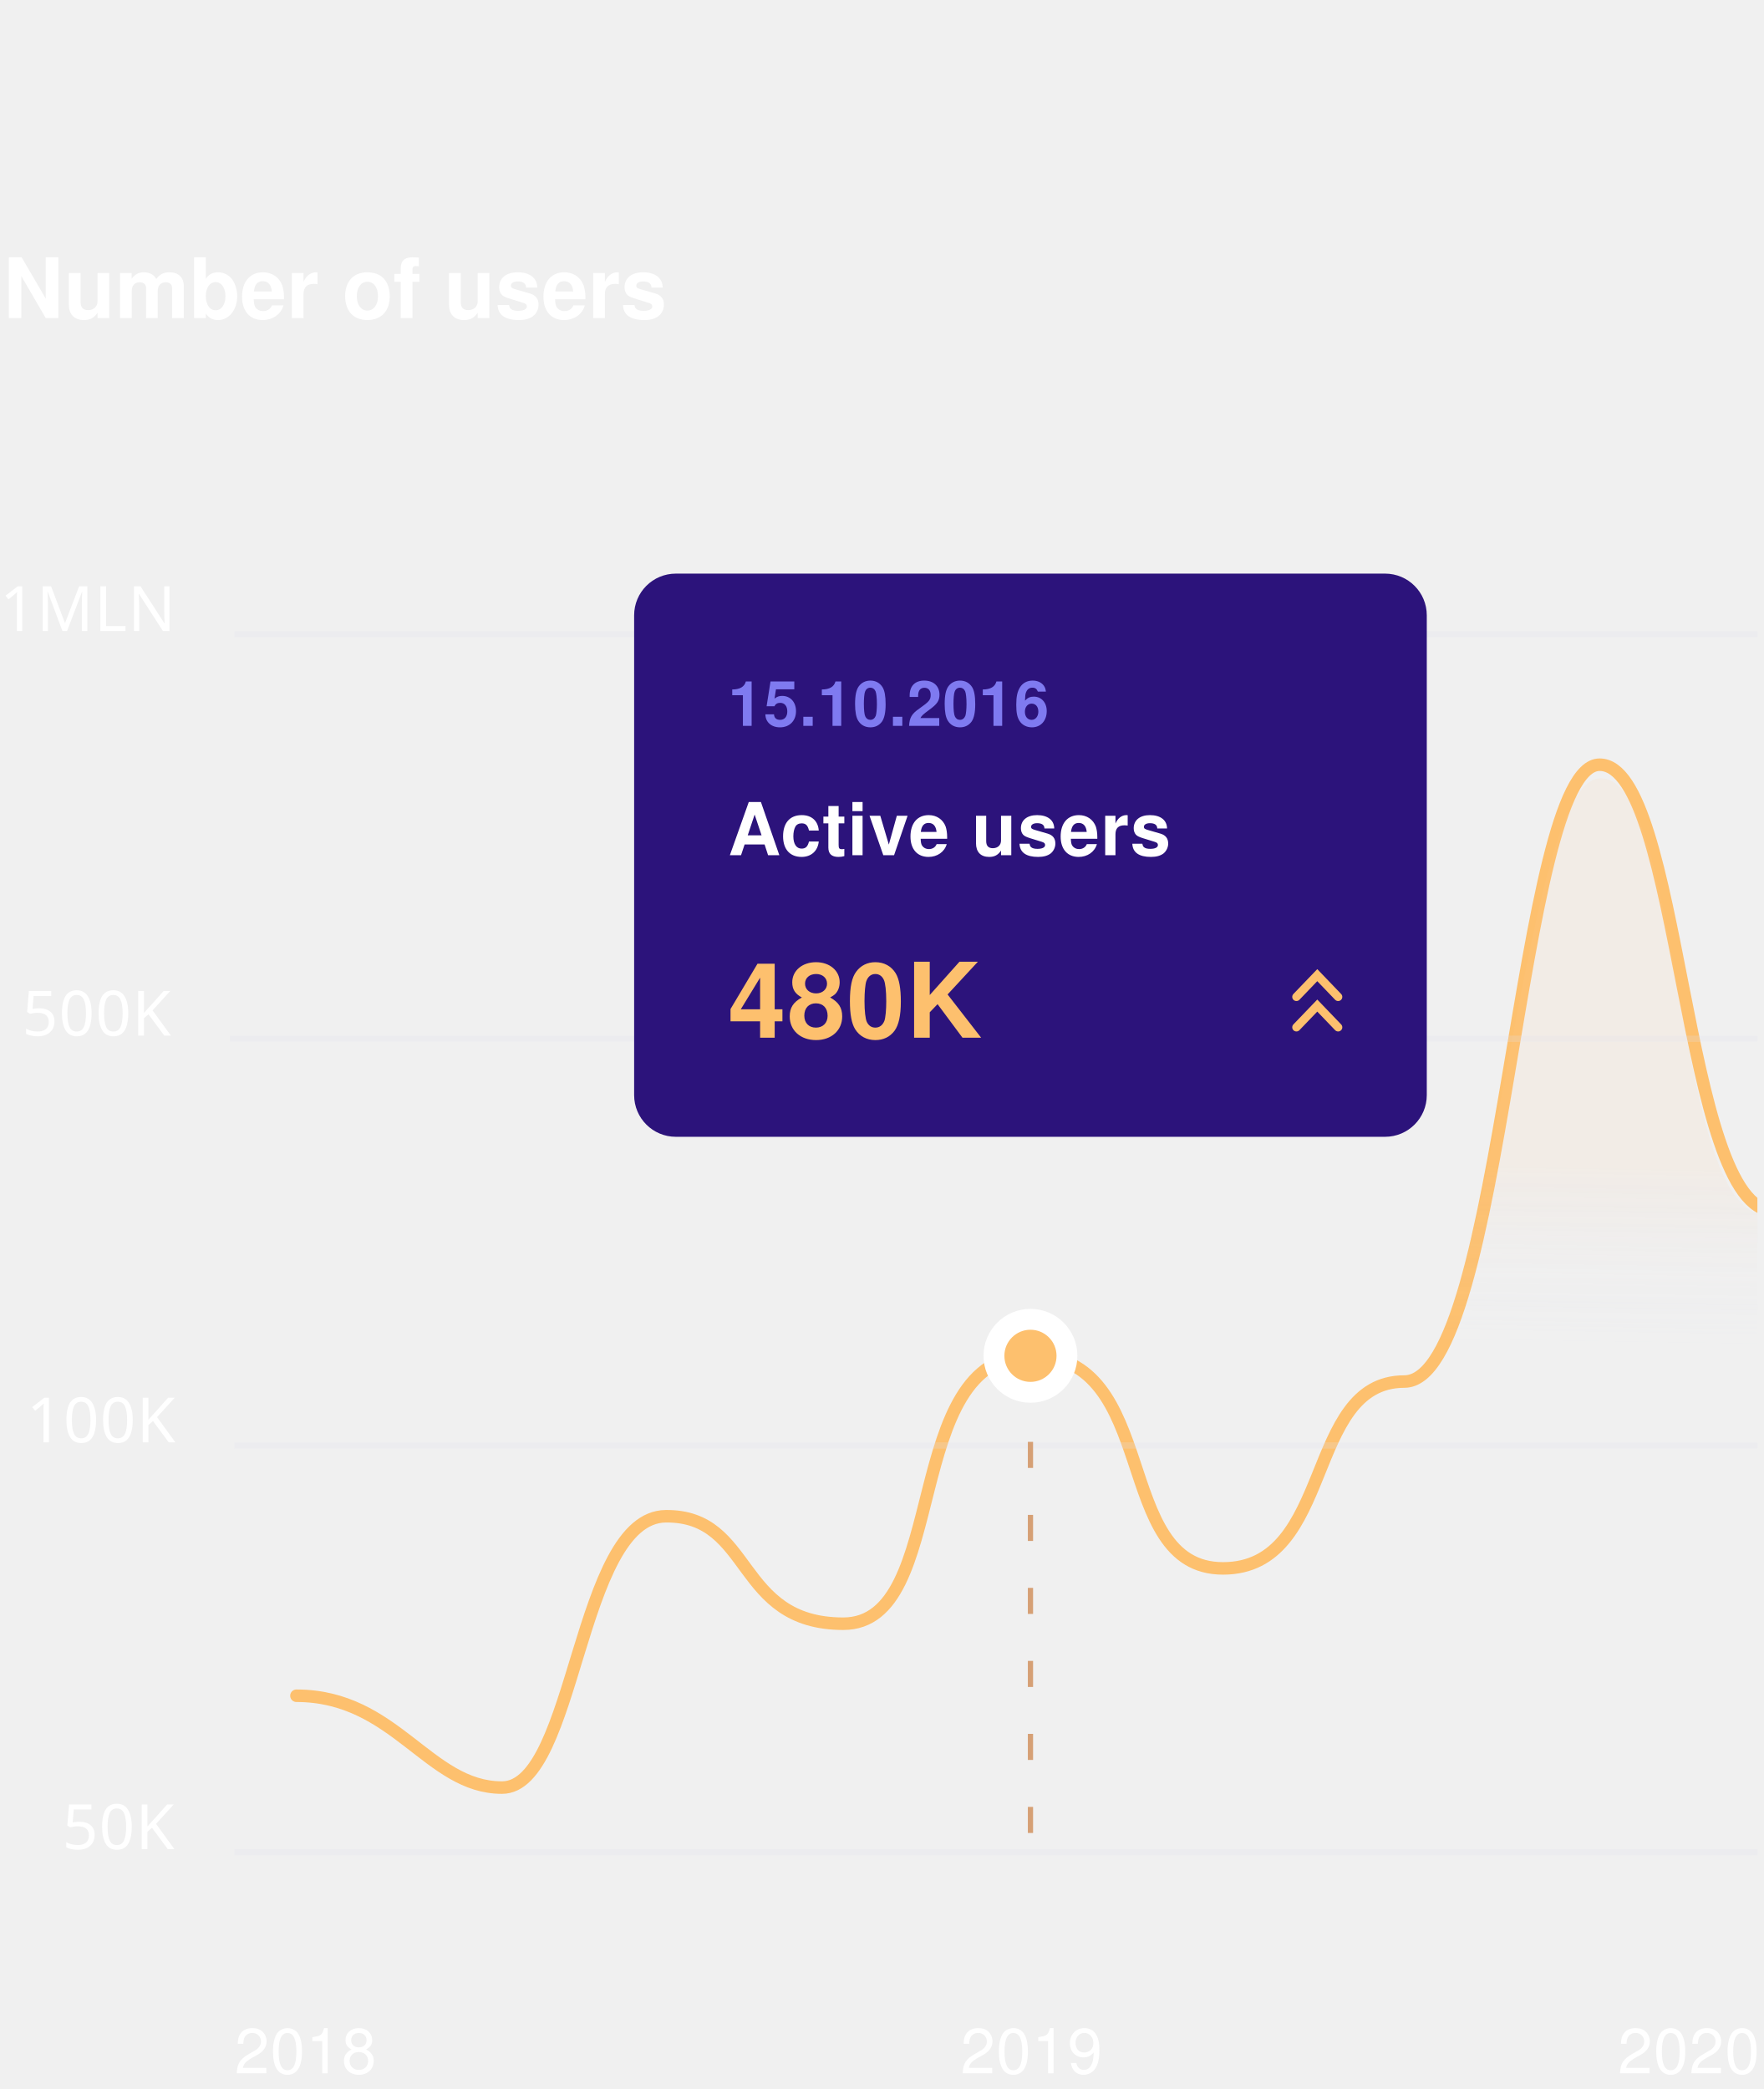
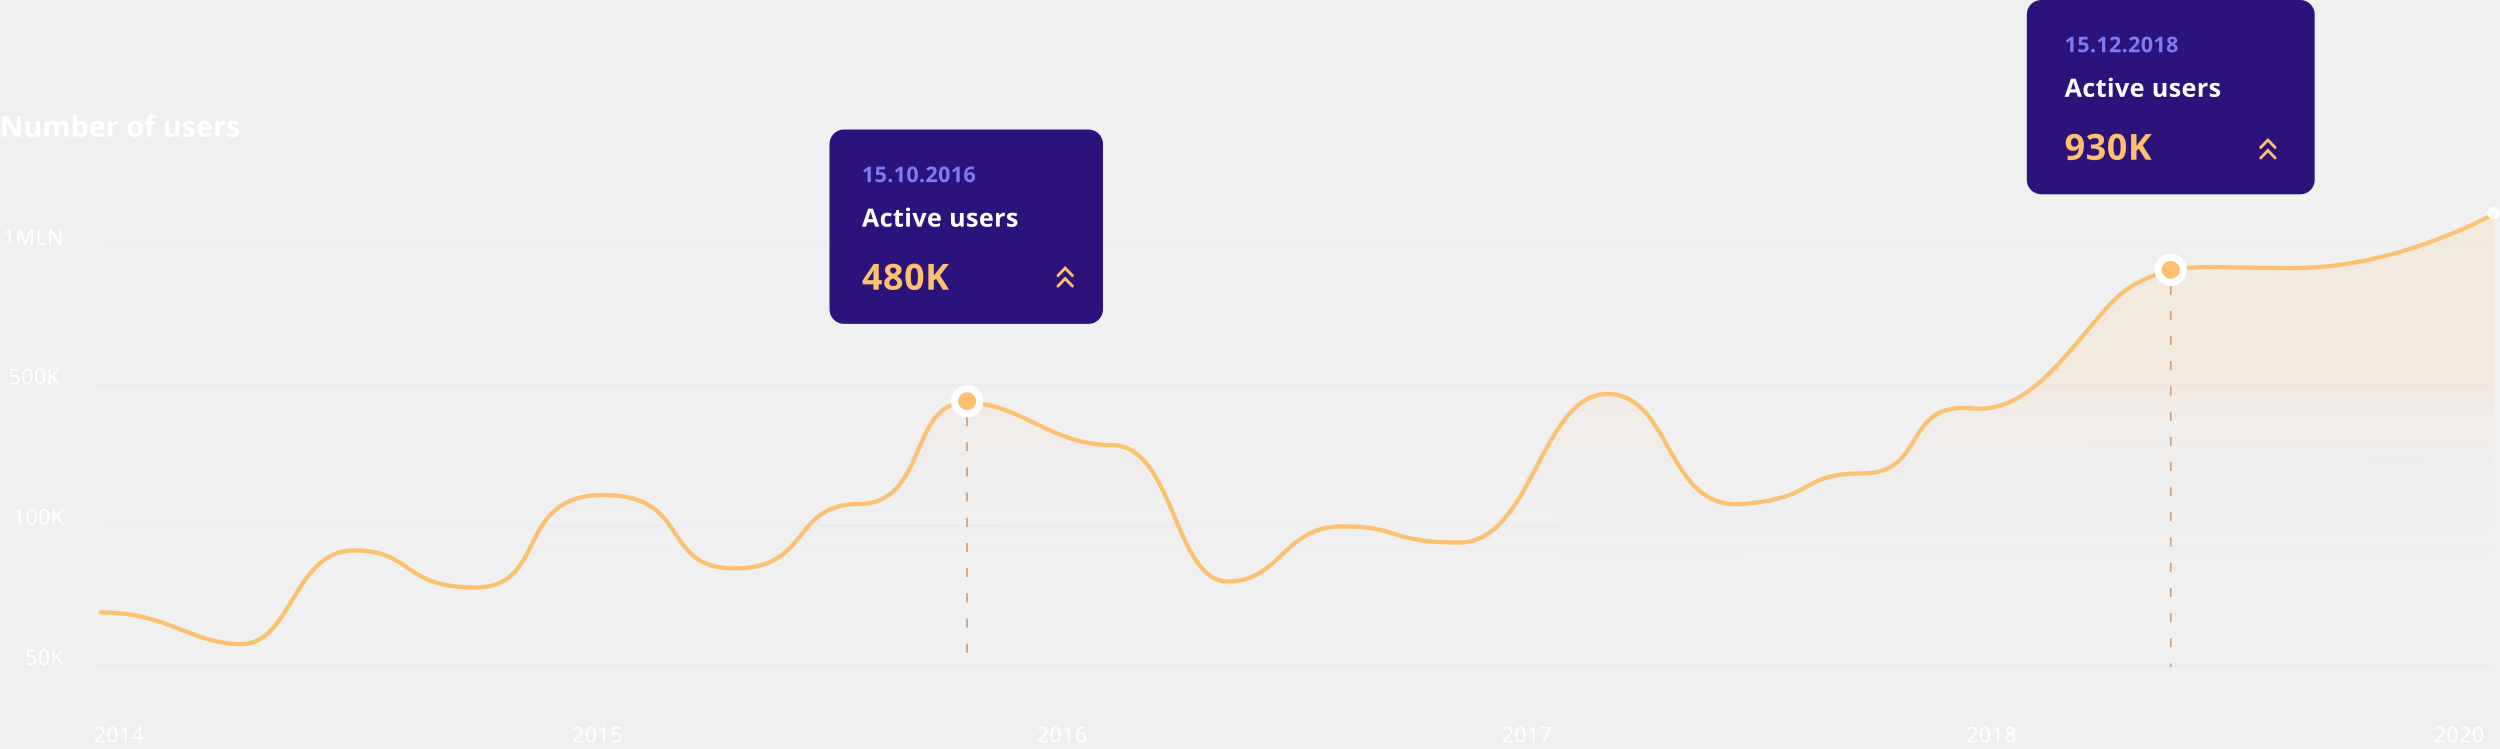
- <svg xmlns="http://www.w3.org/2000/svg" width="338.248" height="400.6" viewBox="0 0 338.248 400.6">
+ <svg xmlns="http://www.w3.org/2000/svg" width="1389.561" height="416" viewBox="0 0 1389.561 416">
  <defs>
-     <clipPath id="clip-path">
-       <rect id="Rectangle_1725" data-name="Rectangle 1725" width="305" height="388" transform="translate(-24.73 -101)" fill="#fff" stroke="#707070" stroke-width="1" />
-     </clipPath>
-     <linearGradient id="linear-gradient" x1="0.538" y1="0.45" x2="0.533" y2="0.579" gradientUnits="objectBoundingBox">
-       <stop offset="0" stop-color="#ffc892" stop-opacity="0.149" />
+     <linearGradient id="linear-gradient" x1="0.667" y1="0.331" x2="0.663" y2="0.776" gradientUnits="objectBoundingBox">
+       <stop offset="0" stop-color="#ffc892" stop-opacity="0.243" />
+       <stop offset="0.246" stop-color="#efcfb5" stop-opacity="0.141" />
      <stop offset="1" stop-color="#ccdeff" stop-opacity="0" />
    </linearGradient>
+     <clipPath id="clip-Artboard_1">
+       <rect width="1389.56" height="416" />
+     </clipPath>
  </defs>
-   <g id="monitoring-bg" transform="translate(0.602 -15)">
-     <text id="Number_of_users" data-name="Number of users" transform="translate(0 76)" fill="#fff" font-size="16" font-family="Helvetica-Bold, Helvetica" font-weight="700">
-       <tspan x="0" y="0">Number of users</tspan>
-     </text>
-     <text id="_50K" data-name="50K" transform="translate(11.355 369.6)" fill="#fff" font-size="12" font-family="Avenir-Book, Avenir" letter-spacing="0.014em">
-       <tspan x="0" y="0">50K</tspan>
-     </text>
-     <text id="_100K" data-name="100K" transform="translate(4.511 291.6)" fill="#fff" font-size="12" font-family="Avenir-Book, Avenir" letter-spacing="0.014em">
-       <tspan x="0" y="0">100K</tspan>
-     </text>
-     <text id="_500K" data-name="500K" transform="translate(3.652 213.6)" fill="#fff" font-size="12" font-family="Avenir-Book, Avenir" letter-spacing="0.014em">
-       <tspan x="0" y="0">500K</tspan>
-     </text>
-     <text id="_1MLN" data-name="1MLN" transform="translate(-0.601 136)" fill="#fff" font-size="12" font-family="Avenir-Book, Avenir" letter-spacing="0.014em">
-       <tspan x="0" y="0">1MLN</tspan>
-     </text>
-     <g id="Group_5130" data-name="Group 5130" transform="translate(56.128 116)">
-       <g id="Group_5129" data-name="Group 5129">
-         <g id="Mask_Group_1" data-name="Mask Group 1" clip-path="url(#clip-path)">
-           <path id="Path_25745" data-name="Path 25745" d="M.116,224.187c18.97,0,25.26,17.613,39.418,17.613s14.551-51.859,31.4-52.034,13.338,20.608,34.047,20.608,10.853-51.443,35.943-51.443,15.465,40.834,36.87,40.834,15.623-35.83,34.774-35.83S234.314,45.644,250.011,45.644s15.906,85.545,33.374,85.545S300.852,207,315.835,207s15.448-30.586,32.107-30.62,12.477,8.976,32.811,8.976,22.991-82.568,41.392-82.568,16.283,64.693,37.966,61.15,15.516-17.014,33.71-17.014S504.579,106.8,524.63,110.8s32.99-55.994,45.331-69,17.9-8.975,44.3-8.975q26.4,0,56.534-30.025" fill="none" stroke="#fdc06e" stroke-linecap="round" stroke-linejoin="round" stroke-width="2.4" />
-           <path id="Path_25752" data-name="Path 25752" d="M.172,225.96c18.257,0,25.347,17.682,39.554,17.682s14.6-52.063,31.508-52.24,13.385,20.69,34.166,20.69,13.164-52.059,37.124-52.059,13.053,39.66,34.532,39.66,17.086-34.224,36.3-34.224S237.186,49.043,252.938,49.043s13.957,83.551,31.484,83.551S301.95,208.7,316.985,208.7s11.174-30.74,32.218-30.74,23.764,17.524,38.915,6.708,17.08-80.593,35.545-80.593S439.65,168.4,461.409,164.84s15.921-16.825,34.178-16.825,11.134-35.853,31.539-35.853,36.324-60.59,46.785-69.6,15.645-8.713,42.135-8.713,28.941-7.812,57.13-30.045v268H.172V225.96Z" transform="translate(-2.747 -0.8)" fill-rule="evenodd" opacity="0.749" fill="url(#linear-gradient)" />
-           <path id="Path_25753" data-name="Path 25753" d="M44.33,369.6H727.122v1.2H44.33Z" transform="translate(-56.128 -116)" fill="#e1e1ed" fill-rule="evenodd" opacity="0.221" />
-           <path id="Path_25754" data-name="Path 25754" d="M44.33,291.6H727.122v1.2H44.33Z" transform="translate(-56.128 -116)" fill="#e1e1ed" fill-rule="evenodd" opacity="0.221" />
-           <path id="Path_25755" data-name="Path 25755" d="M43.471,213.6H726.263v1.2H43.471Z" transform="translate(-56.128 -116)" fill="#e1e1ed" fill-rule="evenodd" opacity="0.221" />
-           <path id="Path_25756" data-name="Path 25756" d="M44.33,136H727.122v1.2H44.33Z" transform="translate(-56.128 -116)" fill="#e1e1ed" fill-rule="evenodd" opacity="0.221" />
+   <g id="Artboard_1" data-name="Artboard – 1" clip-path="url(#clip-Artboard_1)">
+     <g id="group-21" transform="translate(1)">
+       <g id="Homepage--web" transform="translate(-1)">
+         <g id="Group-21-2" data-name="Group-21">
+           <g id="Group-19">
+             <g id="Group-7" transform="translate(0 59)">
+               <g id="Group-5">
+                 <text id="Number_of_users" data-name="Number of users" transform="translate(0 17)" fill="#fff" font-size="16" font-family="SegoeUI-Bold, Segoe UI" font-weight="700">
+                   <tspan x="0" y="0">Number of users</tspan>
+                 </text>
+                 <g id="AXIS-_-Desktop-v2" data-name="AXIS-|-Desktop-v2" transform="translate(13.982 297.6)">
+                   <text id="_50K" data-name="50K" transform="translate(0 13)" fill="#fff" font-size="12" font-family="SegoeUI, Segoe UI" letter-spacing="0.014em">
+                     <tspan x="0" y="0">50K</tspan>
+                   </text>
+                   <rect id="Rectangle-7" width="1332.496" height="1.2" transform="translate(39.921 13)" fill="#e1e1ed" opacity="0.221" />
+                 </g>
+                 <g id="AXIS-_-Desktop-v2-2" data-name="AXIS-|-Desktop-v2" transform="translate(7.138 219.6)">
+                   <text id="_100K" data-name="100K" transform="translate(0 13)" fill="#fff" font-size="12" font-family="SegoeUI, Segoe UI" letter-spacing="0.014em">
+                     <tspan x="0" y="0">100K</tspan>
+                   </text>
+                   <rect id="Rectangle-7-2" data-name="Rectangle-7" width="1332.496" height="1.2" transform="translate(46.765 13)" fill="#e1e1ed" opacity="0.221" />
+                 </g>
+                 <g id="AXIS-_-Desktop-v2-3" data-name="AXIS-|-Desktop-v2" transform="translate(4.738 141.6)">
+                   <text id="_500K" data-name="500K" transform="translate(0 13)" fill="#fff" font-size="12" font-family="SegoeUI, Segoe UI" letter-spacing="0.014em">
+                     <tspan x="0" y="0">500K</tspan>
+                   </text>
+                   <rect id="Rectangle-7-3" data-name="Rectangle-7" width="1332.496" height="1.2" transform="translate(46.765 13)" fill="#e1e1ed" opacity="0.221" />
+                 </g>
+                 <g id="AXIS-_-Desktop-v2-4" data-name="AXIS-|-Desktop-v2" transform="translate(1.626 64)">
+                   <text id="_1MLN" data-name="1MLN" transform="translate(0 13)" fill="#fff" font-size="12" font-family="SegoeUI, Segoe UI" letter-spacing="0.014em">
+                     <tspan x="0" y="0">1MLN</tspan>
+                   </text>
+                   <rect id="Rectangle-7-4" data-name="Rectangle-7" width="1332.496" height="1.2" transform="translate(51.877 13)" fill="#e1e1ed" opacity="0.221" />
+                 </g>
+                 <g id="Wykres" transform="translate(51.8 56)">
+                   <g id="Group-6" transform="translate(4.2)">
+                     <g id="Path-8" transform="translate(0 4)">
+                       <path id="Path_10604" data-name="Path 10604" d="M.2,226.187c37.633,0,50.114,17.613,78.2,17.613s28.869-51.859,62.293-52.034,26.462,20.608,67.547,20.608,21.531-51.443,71.307-51.443,30.681,40.834,73.145,40.834,30.995-35.83,68.988-35.83,27.936-56.323,59.076-56.323,46.764,23.577,81.418,23.577S596.828,209,626.552,209s30.648-30.586,63.7-30.619,24.753,8.975,65.094,8.975,45.611-82.568,82.117-82.568,32.3,64.693,75.321,61.15,30.781-17.014,66.876-17.014S1001,108.8,1040.778,112.8s65.449-55.994,89.934-69,35.512-8.975,87.893-8.975q52.369,0,112.152-30.025" transform="translate(-0.2 -4.8)" fill="none" />
+                       <path id="Path_10605" data-name="Path 10605" d="M.2,226.187c37.633,0,50.114,17.613,78.2,17.613s28.869-51.859,62.293-52.034,26.462,20.608,67.547,20.608,21.531-51.443,71.307-51.443,30.681,40.834,73.145,40.834,30.995-35.83,68.988-35.83,27.936-56.323,59.076-56.323,46.764,23.577,81.418,23.577S596.828,209,626.552,209s30.648-30.586,63.7-30.619,24.753,8.975,65.094,8.975,45.611-82.568,82.117-82.568,32.3,64.693,75.321,61.15,30.781-17.014,66.876-17.014S1001,108.8,1040.778,112.8s65.449-55.994,89.934-69,35.512-8.975,87.893-8.975q52.369,0,112.152-30.025" transform="translate(-0.2 -4.8)" fill="none" stroke="#fdc06e" stroke-linecap="round" stroke-linejoin="round" stroke-width="2.4" />
+                     </g>
+                     <circle id="Oval-7" cx="3.5" cy="3.5" r="3.5" transform="translate(1326.556)" fill="#fff" />
+                   </g>
+                   <path id="Path-8-2" data-name="Path-8" d="M0,226.428c36.2,0,50.264,17.656,78.435,17.656s28.956-51.986,62.48-52.161,26.542,20.658,67.751,20.658,26.1-51.981,73.616-51.981,25.882,39.6,68.475,39.6,33.883-34.172,71.99-34.172,28.02-56.461,59.254-56.461S528.9,133.2,563.662,133.2s34.759,76,64.573,76,22.158-30.7,63.889-30.7,47.122,17.5,77.167,6.7,33.871-80.472,70.486-80.472,31.7,64.224,74.848,60.672S946.2,148.6,982.4,148.6s22.077-35.8,62.54-35.8,72.029-60.5,92.774-69.5,31.024-8.7,83.554-8.7,57.393-7.8,113.288-30V272.2H0Z" transform="translate(0.001 -0.8)" fill-rule="evenodd" opacity="0.749" fill="url(#linear-gradient)" />
+                 </g>
+                 <text id="_2016" data-name="2016" transform="translate(576.301 353.6)" fill="#fff" font-size="12" font-family="SegoeUI, Segoe UI" letter-spacing="0.014em">
+                   <tspan x="0" y="0">2016</tspan>
+                 </text>
+                 <text id="_2014" data-name="2014" transform="translate(52 353.6)" fill="#fff" font-size="12" font-family="SegoeUI, Segoe UI" letter-spacing="0.014em">
+                   <tspan x="0" y="0">2014</tspan>
+                 </text>
+                 <text id="_2017" data-name="2017" transform="translate(834.584 353.6)" fill="#fff" font-size="12" font-family="SegoeUI, Segoe UI" letter-spacing="0.014em">
+                   <tspan x="0" y="0">2017</tspan>
+                 </text>
+                 <text id="_2015" data-name="2015" transform="translate(318.018 353.6)" fill="#fff" font-size="12" font-family="SegoeUI, Segoe UI" letter-spacing="0.014em">
+                   <tspan x="0" y="0">2015</tspan>
+                 </text>
+               </g>
+               <text id="_2018" data-name="2018" transform="translate(1092.867 353.6)" fill="#fff" font-size="12" font-family="SegoeUI, Segoe UI" letter-spacing="0.014em">
+                 <tspan x="0" y="0">2018</tspan>
+               </text>
+               <text id="_2020" data-name="2020" transform="translate(1352.756 353.6)" fill="#fff" font-size="12" font-family="SegoeUI, Segoe UI" letter-spacing="0.014em">
+                 <tspan x="0" y="0">2020</tspan>
+               </text>
+             </g>
+             <g id="Group-18" transform="translate(1126.556)">
+               <rect id="Rectangle" width="160" height="108" rx="8" fill="#2c137b" />
+               <g id="Group-11" transform="translate(21 16)">
+                 <g id="chevrons-up" transform="translate(109 61.8)">
+                   <path id="Shape" d="M8,4.167,4,0,0,4.167M8,10,4,5.833,0,10" fill="none" stroke="#fdc06e" stroke-linecap="round" stroke-width="1.6" fill-rule="evenodd" />
+                 </g>
+                 <text id="Active_users" data-name="Active users" transform="translate(0 37.8)" fill="#fff" font-size="14" font-family="SegoeUI-Bold, Segoe UI" font-weight="700" letter-spacing="0.014em">
+                   <tspan x="0" y="0">Active users</tspan>
+                 </text>
+                 <text id="_15.12.2018" data-name="15.12.2018" transform="translate(0 13)" fill="#7f7af0" font-size="12" font-family="SegoeUI-Bold, Segoe UI" font-weight="700" letter-spacing="0.014em">
+                   <tspan x="0" y="0">15.12.2018</tspan>
+                 </text>
+                 <text id="_930K" data-name="930K" transform="translate(0 72.8)" fill="#fdc06e" font-size="20" font-family="SegoeUI-Bold, Segoe UI" font-weight="700" letter-spacing="0.014em">
+                   <tspan x="0" y="0">930K</tspan>
+                 </text>
+               </g>
+             </g>
+             <g id="Group-17" transform="translate(461.063 72)">
+               <rect id="Rectangle-Copy-2" width="152" height="108" rx="8" fill="#2c137b" />
+               <g id="Group-11-2" data-name="Group-11" transform="translate(18 16.2)">
+                 <g id="chevrons-up-2" data-name="chevrons-up" transform="translate(109 60.8)">
+                   <path id="Shape-2" data-name="Shape" d="M8,4.167,4,0,0,4.167M8,10,4,5.833,0,10" fill="none" stroke="#fdc06e" stroke-linecap="round" stroke-width="1.6" fill-rule="evenodd" />
+                 </g>
+                 <text id="Active_users-2" data-name="Active users" transform="translate(0 37.8)" fill="#fff" font-size="14" font-family="SegoeUI-Bold, Segoe UI" font-weight="700" letter-spacing="0.014em">
+                   <tspan x="0" y="0">Active users</tspan>
+                 </text>
+                 <text id="_15.10.2016" data-name="15.10.2016" transform="translate(0 13)" fill="#7f7af0" font-size="12" font-family="SegoeUI-Bold, Segoe UI" font-weight="700" letter-spacing="0.014em">
+                   <tspan x="0" y="0">15.10.2016</tspan>
+                 </text>
+                 <text id="_480K" data-name="480K" transform="translate(0 72.8)" fill="#fdc06e" font-size="20" font-family="SegoeUI-Bold, Segoe UI" font-weight="700" letter-spacing="0.014em">
+                   <tspan x="0" y="0">480K</tspan>
+                 </text>
+               </g>
+             </g>
+           </g>
+           <g id="Line" transform="translate(1206.556 159.301)">
+             <path id="Path_10606" data-name="Path 10606" d="M1037,171V382.059" transform="translate(-1037 -171)" />
+             <path id="Path_10607" data-name="Path 10607" stroke="#d6a075" d="M1037,171V382.059" fill="none" transform="translate(-1037 -171)" stroke-linecap="square" stroke-linejoin="round" stroke-width="1" stroke-dasharray="4 10" />
+           </g>
+           <g id="Line-2" data-name="Line" transform="translate(537.512 232.301)">
+             <path id="Path_10606-2" data-name="Path 10606" d="M1037.045,171V309.452" transform="translate(-1037.045 -171)" />
+             <path id="Path_10607-2" data-name="Path 10607" stroke="#d6a075" d="M1037.045,171V309.452" fill="none" transform="translate(-1037.045 -171)" stroke-linecap="square" stroke-linejoin="round" stroke-width="1" stroke-dasharray="4 10" />
+           </g>
+           <circle id="Oval" cx="7" cy="7" r="7" transform="translate(1199.556 143)" fill="#fdc06e" stroke="#fff" stroke-width="4" />
+           <circle id="Oval-2" data-name="Oval" cx="7" cy="7" r="7" transform="translate(530.556 216)" fill="#fdc06e" stroke="#fff" stroke-width="4" />
        </g>
      </g>
    </g>
-     <text id="_2020" data-name="2020" transform="translate(309.646 412.6)" fill="#fff" font-size="12" font-family="Helvetica" letter-spacing="0.014em">
-       <tspan x="0" y="0">2020</tspan>
-     </text>
-     <text id="_2018" data-name="2018" transform="translate(44.393 412.6)" fill="#fff" font-size="12" font-family="Helvetica" letter-spacing="0.014em">
-       <tspan x="0" y="0">2018</tspan>
-     </text>
-     <text id="_2019" data-name="2019" transform="translate(183.59 412.6)" fill="#fff" font-size="12" font-family="Helvetica" letter-spacing="0.014em">
-       <tspan x="0" y="0">2019</tspan>
-     </text>
-     <g id="Group_5132" data-name="Group 5132" transform="translate(121 125)">
-       <rect id="Rectangle_1724" data-name="Rectangle 1724" width="152" height="108" rx="8" fill="#2c137b" />
-       <path id="Path_25747" data-name="Path 25747" d="M135,81.167,131,77l-4,4.167M135,87l-4-4.167L127,87" fill="none" stroke="#fdc06e" stroke-linecap="round" stroke-width="1.6" fill-rule="evenodd" />
-       <text id="Active_users" data-name="Active users" transform="translate(18 54)" fill="#fff" font-size="14" font-family="Helvetica-Bold, Helvetica" font-weight="700" letter-spacing="0.014em">
-         <tspan x="0" y="0">Active users</tspan>
-       </text>
-       <text id="_15.10.2016" data-name="15.10.2016" transform="translate(18 29.2)" fill="#7f7af0" font-size="12" font-family="Helvetica-Bold, Helvetica" font-weight="700" letter-spacing="0.014em">
-         <tspan x="0" y="0">15.10.2016</tspan>
-       </text>
-       <text id="_480K" data-name="480K" transform="translate(18 89)" fill="#fdc06e" font-size="20" font-family="Helvetica-Bold, Helvetica" font-weight="700" letter-spacing="0.014em">
-         <tspan x="0" y="0">480K</tspan>
-       </text>
-     </g>
-     <g id="Group_5134" data-name="Group 5134" transform="translate(-98 43)">
-       <path id="Path_25750" data-name="Path 25750" d="M295,235v93.2" transform="translate(0)" />
-       <path id="Path_25751" data-name="Path 25751" stroke="#d6a075" d="M295,235v93.2" fill="none" transform="translate(0)" stroke-linecap="square" stroke-linejoin="round" stroke-width="1" stroke-dasharray="4 10" />
-     </g>
-     <circle id="Ellipse_1278" data-name="Ellipse 1278" cx="7" cy="7" r="7" transform="translate(190 268)" fill="#fdc06e" stroke="#fff" stroke-width="4" />
  </g>
</svg>
